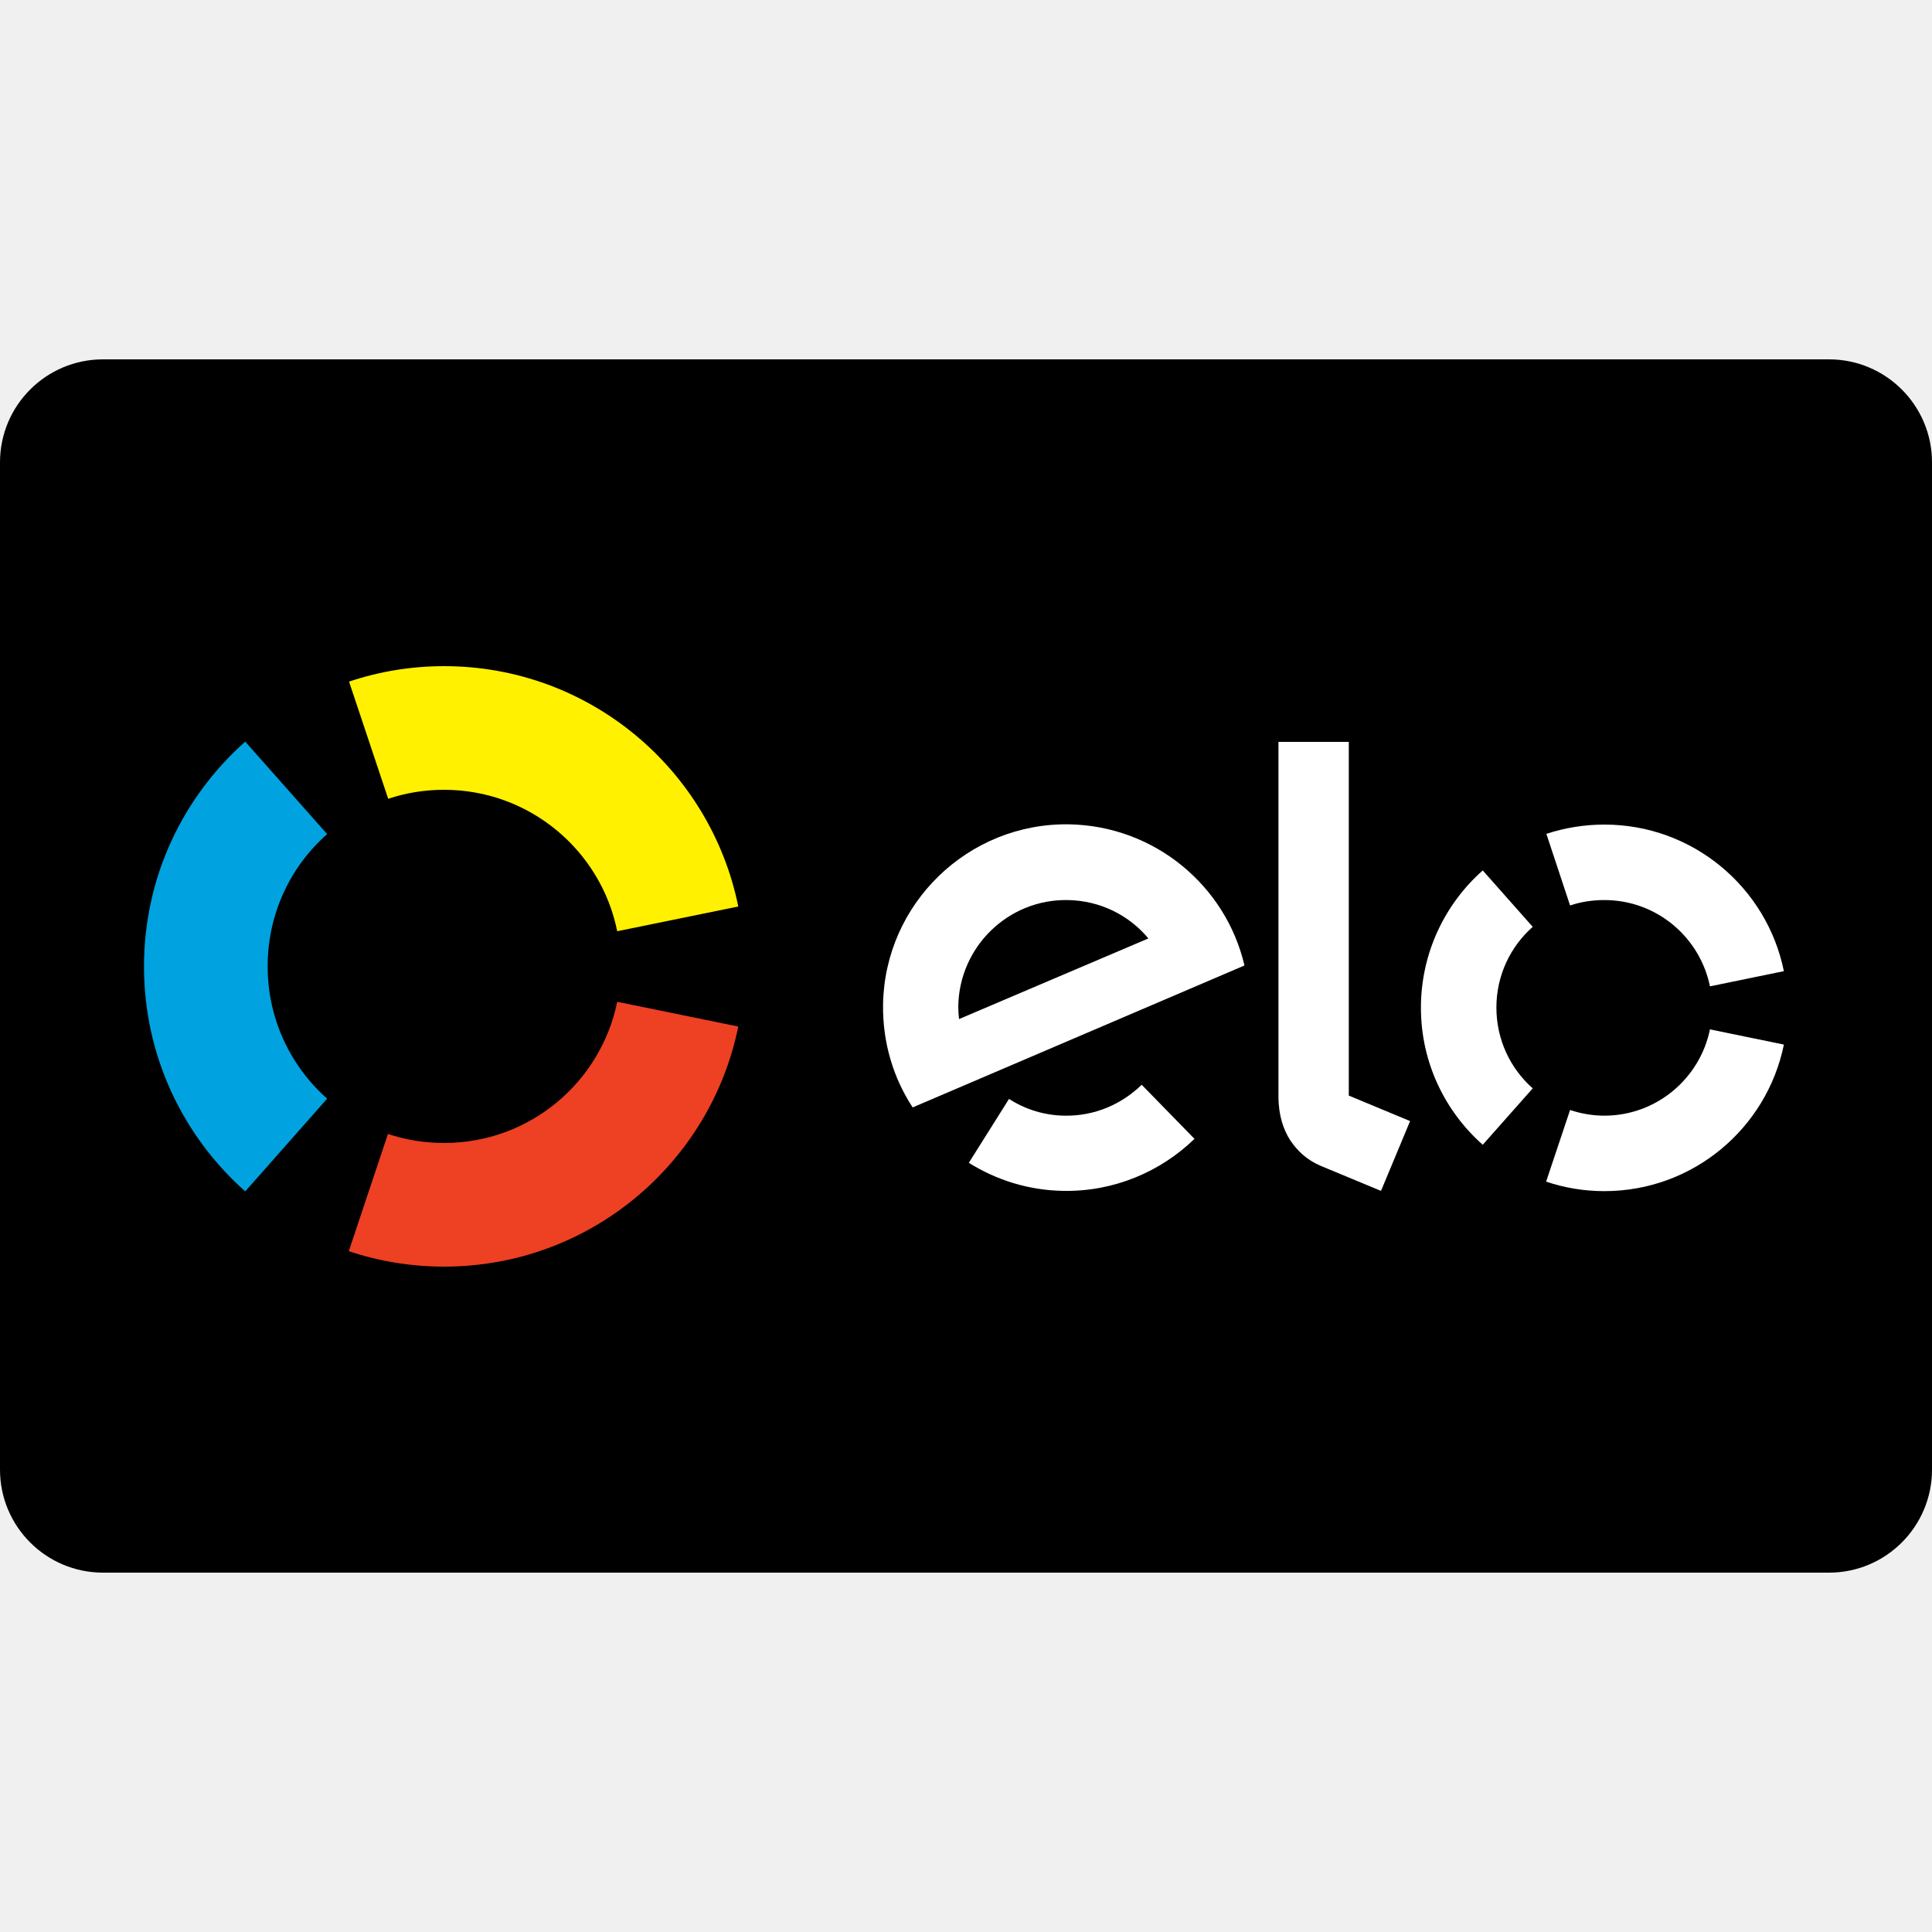
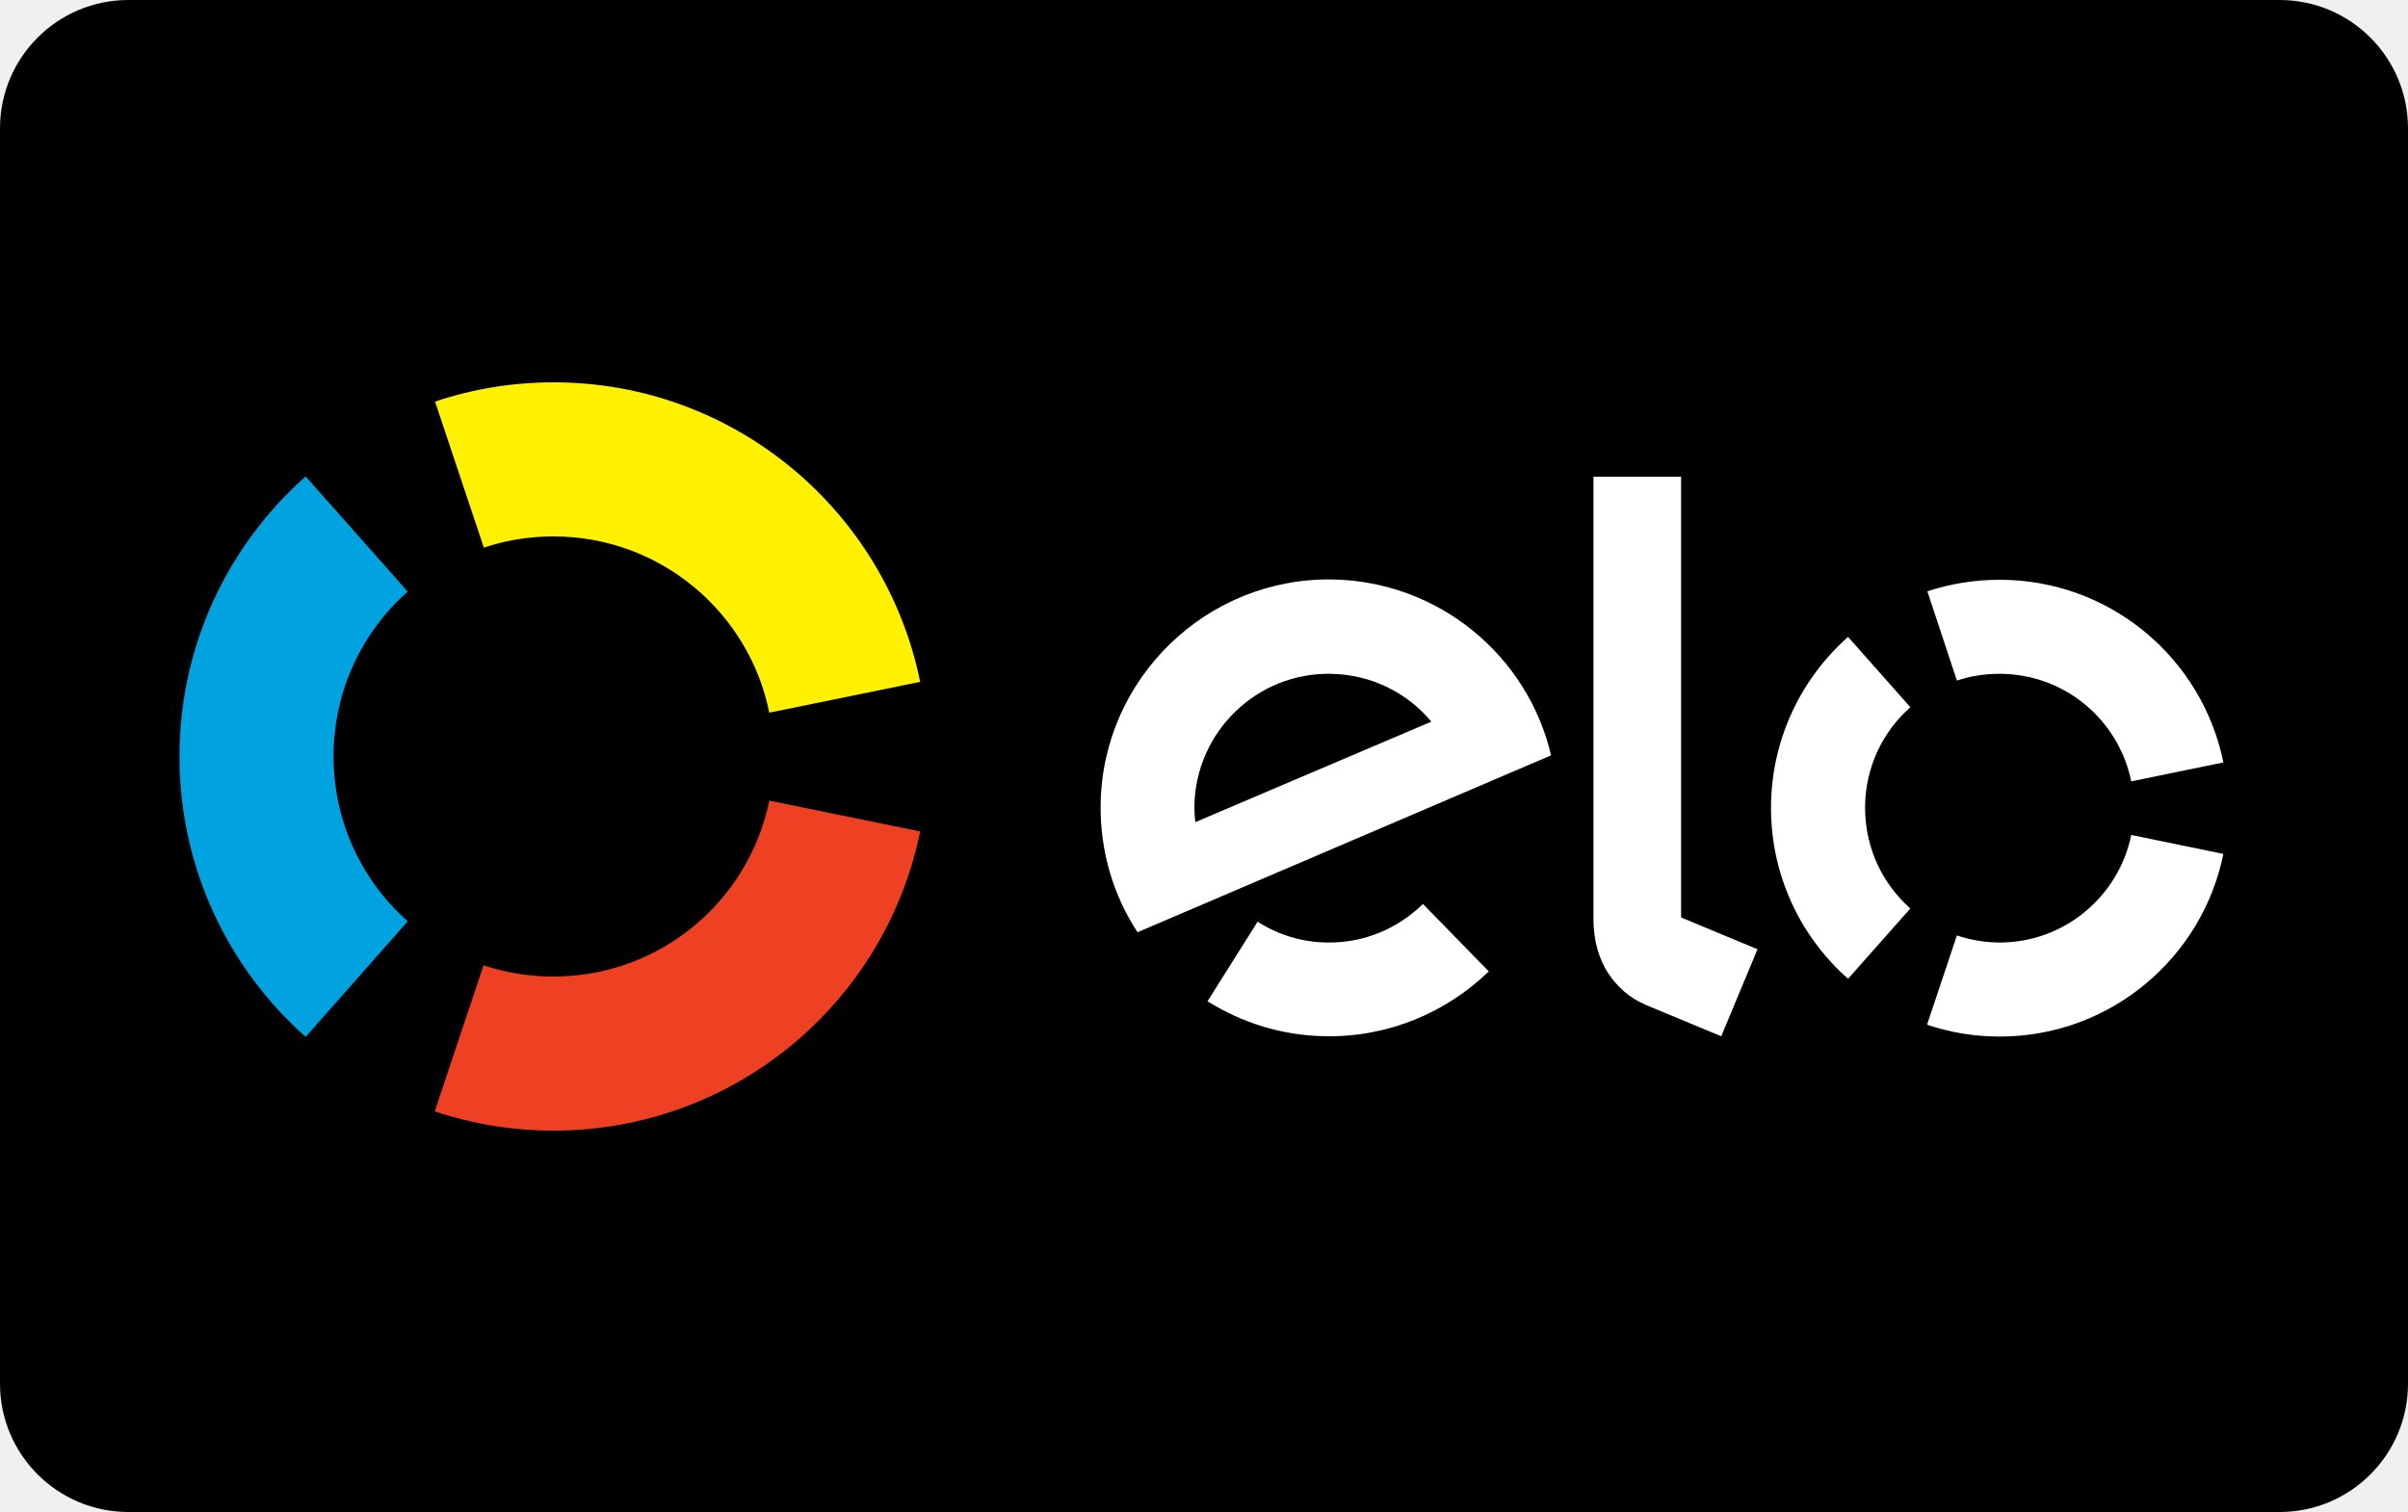
- <svg xmlns="http://www.w3.org/2000/svg" viewBox="0 -139.5 750 750" version="1.1" fill="#000000">
-   <g id="SVGRepo_bgCarrier" stroke-width="0" />
-   <g id="SVGRepo_tracerCarrier" stroke-linecap="round" stroke-linejoin="round" />
-   <g id="SVGRepo_iconCarrier">
-     <defs> </defs>
-     <g id="Page-1" stroke="none" stroke-width="1" fill="none" fill-rule="evenodd">
-       <g id="elo" fill-rule="nonzero">
-         <path d="M40,0 L710,0 C732.1,0 750,17.9 750,40 L750,431 C750,453.1 732.1,471 710,471 L40,471 C17.9,471 0,453.1 0,431 L0,40 C0,17.9 17.9,0 40,0 Z" id="Rectangle-1" fill="#000000"> </path>
-         <path d="M150.7,170.6 C157.5,168.3 164.8,167.1 172.4,167.1 C205.6,167.1 233.3,190.7 239.6,222 L286.6,212.4 C275.8,159.2 228.8,119.1 172.4,119.1 C159.5,119.1 147.1,121.2 135.5,125.1 L150.7,170.6 Z" id="Shape" fill="#FFF100"> </path>
-         <path d="M95.2,323 L127,287 C112.8,274.4 103.9,256.1 103.9,235.6 C103.9,215.2 112.8,196.8 127,184.3 L95.2,148.4 C71.1,169.8 55.9,200.9 55.9,235.7 C55.9,270.4 71.1,301.6 95.2,323 Z" id="Shape" fill="#00A3DF"> </path>
-         <path d="M239.6,249.4 C233.2,280.7 205.6,304.2 172.4,304.2 C164.8,304.2 157.5,303 150.6,300.7 L135.4,346.2 C147,350.1 159.5,352.2 172.4,352.2 C228.8,352.2 275.8,312.2 286.6,259 L239.6,249.4 Z" id="Shape" fill="#EE4023"> </path>
-         <g id="Group" transform="translate(342, 148)" fill="#FFFFFF">
-           <path d="M101.2,133.6 C93.4,141.2 82.9,145.8 71.3,145.6 C63.3,145.5 55.9,143.1 49.7,139.1 L34.1,163.9 C44.8,170.6 57.3,174.6 70.9,174.8 C90.6,175.1 108.6,167.3 121.7,154.6 L101.2,133.6 Z M73,32.5 C33.8,31.9 1.4,63.3 0.8,102.5 C0.6,117.2 4.8,131 12.3,142.4 L141.1,87.3 C133.9,56.4 106.3,33.1 73,32.5 Z M30.3,108.1 C30.1,106.5 30,104.8 30,103.1 C30.4,80 49.4,61.5 72.5,61.9 C85.1,62.1 96.3,67.8 103.8,76.8 L30.3,108.1 Z M181.6,0.5 L181.6,137.8 L205.4,147.7 L194.1,174.8 L170.5,165 C165.2,162.7 161.6,159.2 158.9,155.2 C156.3,151.2 154.3,145.6 154.3,138.2 L154.3,0.5 L181.6,0.5 Z" id="Shape"> </path>
-           <path d="M267.5,64 C271.7,62.6 276.1,61.9 280.8,61.9 C301.1,61.9 317.9,76.3 321.8,95.4 L350.5,89.5 C343.9,57 315.2,32.6 280.8,32.6 C272.9,32.6 265.3,33.9 258.3,36.2 L267.5,64 Z M233.6,156.9 L253,135 C244.3,127.3 238.9,116.1 238.9,103.6 C238.9,91.1 244.4,79.9 253,72.3 L233.6,50.4 C218.9,63.4 209.6,82.5 209.6,103.7 C209.6,124.9 218.9,143.9 233.6,156.9 Z M321.8,112.1 C317.9,131.2 301,145.6 280.8,145.6 C276.2,145.6 271.7,144.8 267.5,143.4 L258.2,171.2 C265.3,173.6 272.9,174.9 280.8,174.9 C315.2,174.9 343.9,150.5 350.5,118 L321.8,112.1 Z" id="Shape"> </path>
-         </g>
-       </g>
-     </g>
-   </g>
+ <svg xmlns="http://www.w3.org/2000/svg" width="750" height="471" viewBox="0 0 750 471" fill="none">
+   <path d="M40 0H710C732.1 0 750 17.9 750 40V431C750 453.1 732.1 471 710 471H40C17.9 471 0 453.1 0 431V40C0 17.9 17.9 0 40 0Z" fill="black" />
+   <path d="M150.7 170.6C157.5 168.3 164.8 167.1 172.4 167.1C205.6 167.1 233.3 190.7 239.6 222L286.6 212.4C275.8 159.2 228.8 119.1 172.4 119.1C159.5 119.1 147.1 121.2 135.5 125.1L150.7 170.6Z" fill="#FFF100" />
+   <path d="M95.2 323L127 287C112.8 274.4 103.9 256.1 103.9 235.6C103.9 215.2 112.8 196.8 127 184.3L95.2 148.4C71.1 169.8 55.9 200.9 55.9 235.7C55.9 270.4 71.1 301.6 95.2 323Z" fill="#00A3DF" />
+   <path d="M239.6 249.4C233.2 280.7 205.6 304.2 172.4 304.2C164.8 304.2 157.5 303 150.6 300.7L135.4 346.2C147 350.1 159.5 352.2 172.4 352.2C228.8 352.2 275.8 312.2 286.6 259L239.6 249.4Z" fill="#EE4023" />
+   <path d="M443.2 281.6C435.4 289.2 424.9 293.8 413.3 293.6C405.3 293.5 397.9 291.1 391.7 287.1L376.1 311.9C386.8 318.6 399.3 322.6 412.9 322.8C432.6 323.1 450.6 315.3 463.7 302.6L443.2 281.6ZM415 180.5C375.8 179.9 343.4 211.3 342.8 250.5C342.6 265.2 346.8 279 354.3 290.4L483.1 235.3C475.9 204.4 448.3 181.1 415 180.5ZM372.3 256.1C372.1 254.5 372 252.8 372 251.1C372.4 228 391.4 209.5 414.5 209.9C427.1 210.1 438.3 215.8 445.8 224.8L372.3 256.1ZM523.6 148.5V285.8L547.4 295.7L536.1 322.8L512.5 313C507.2 310.7 503.6 307.2 500.9 303.2C498.3 299.2 496.3 293.6 496.3 286.2V148.5H523.6Z" fill="white" />
+   <path d="M609.5 212C613.7 210.6 618.1 209.9 622.8 209.9C643.1 209.9 659.9 224.3 663.8 243.4L692.5 237.5C685.9 205 657.2 180.6 622.8 180.6C614.9 180.6 607.3 181.9 600.3 184.2L609.5 212ZM575.6 304.9L595 283C586.3 275.3 580.9 264.1 580.9 251.6C580.9 239.1 586.4 227.9 595 220.3L575.6 198.4C560.9 211.4 551.6 230.5 551.6 251.7C551.6 272.9 560.9 291.9 575.6 304.9ZM663.8 260.1C659.9 279.2 643 293.6 622.8 293.6C618.2 293.6 613.7 292.8 609.5 291.4L600.2 319.2C607.3 321.6 614.9 322.9 622.8 322.9C657.2 322.9 685.9 298.5 692.5 266L663.8 260.1Z" fill="white" />
</svg>
